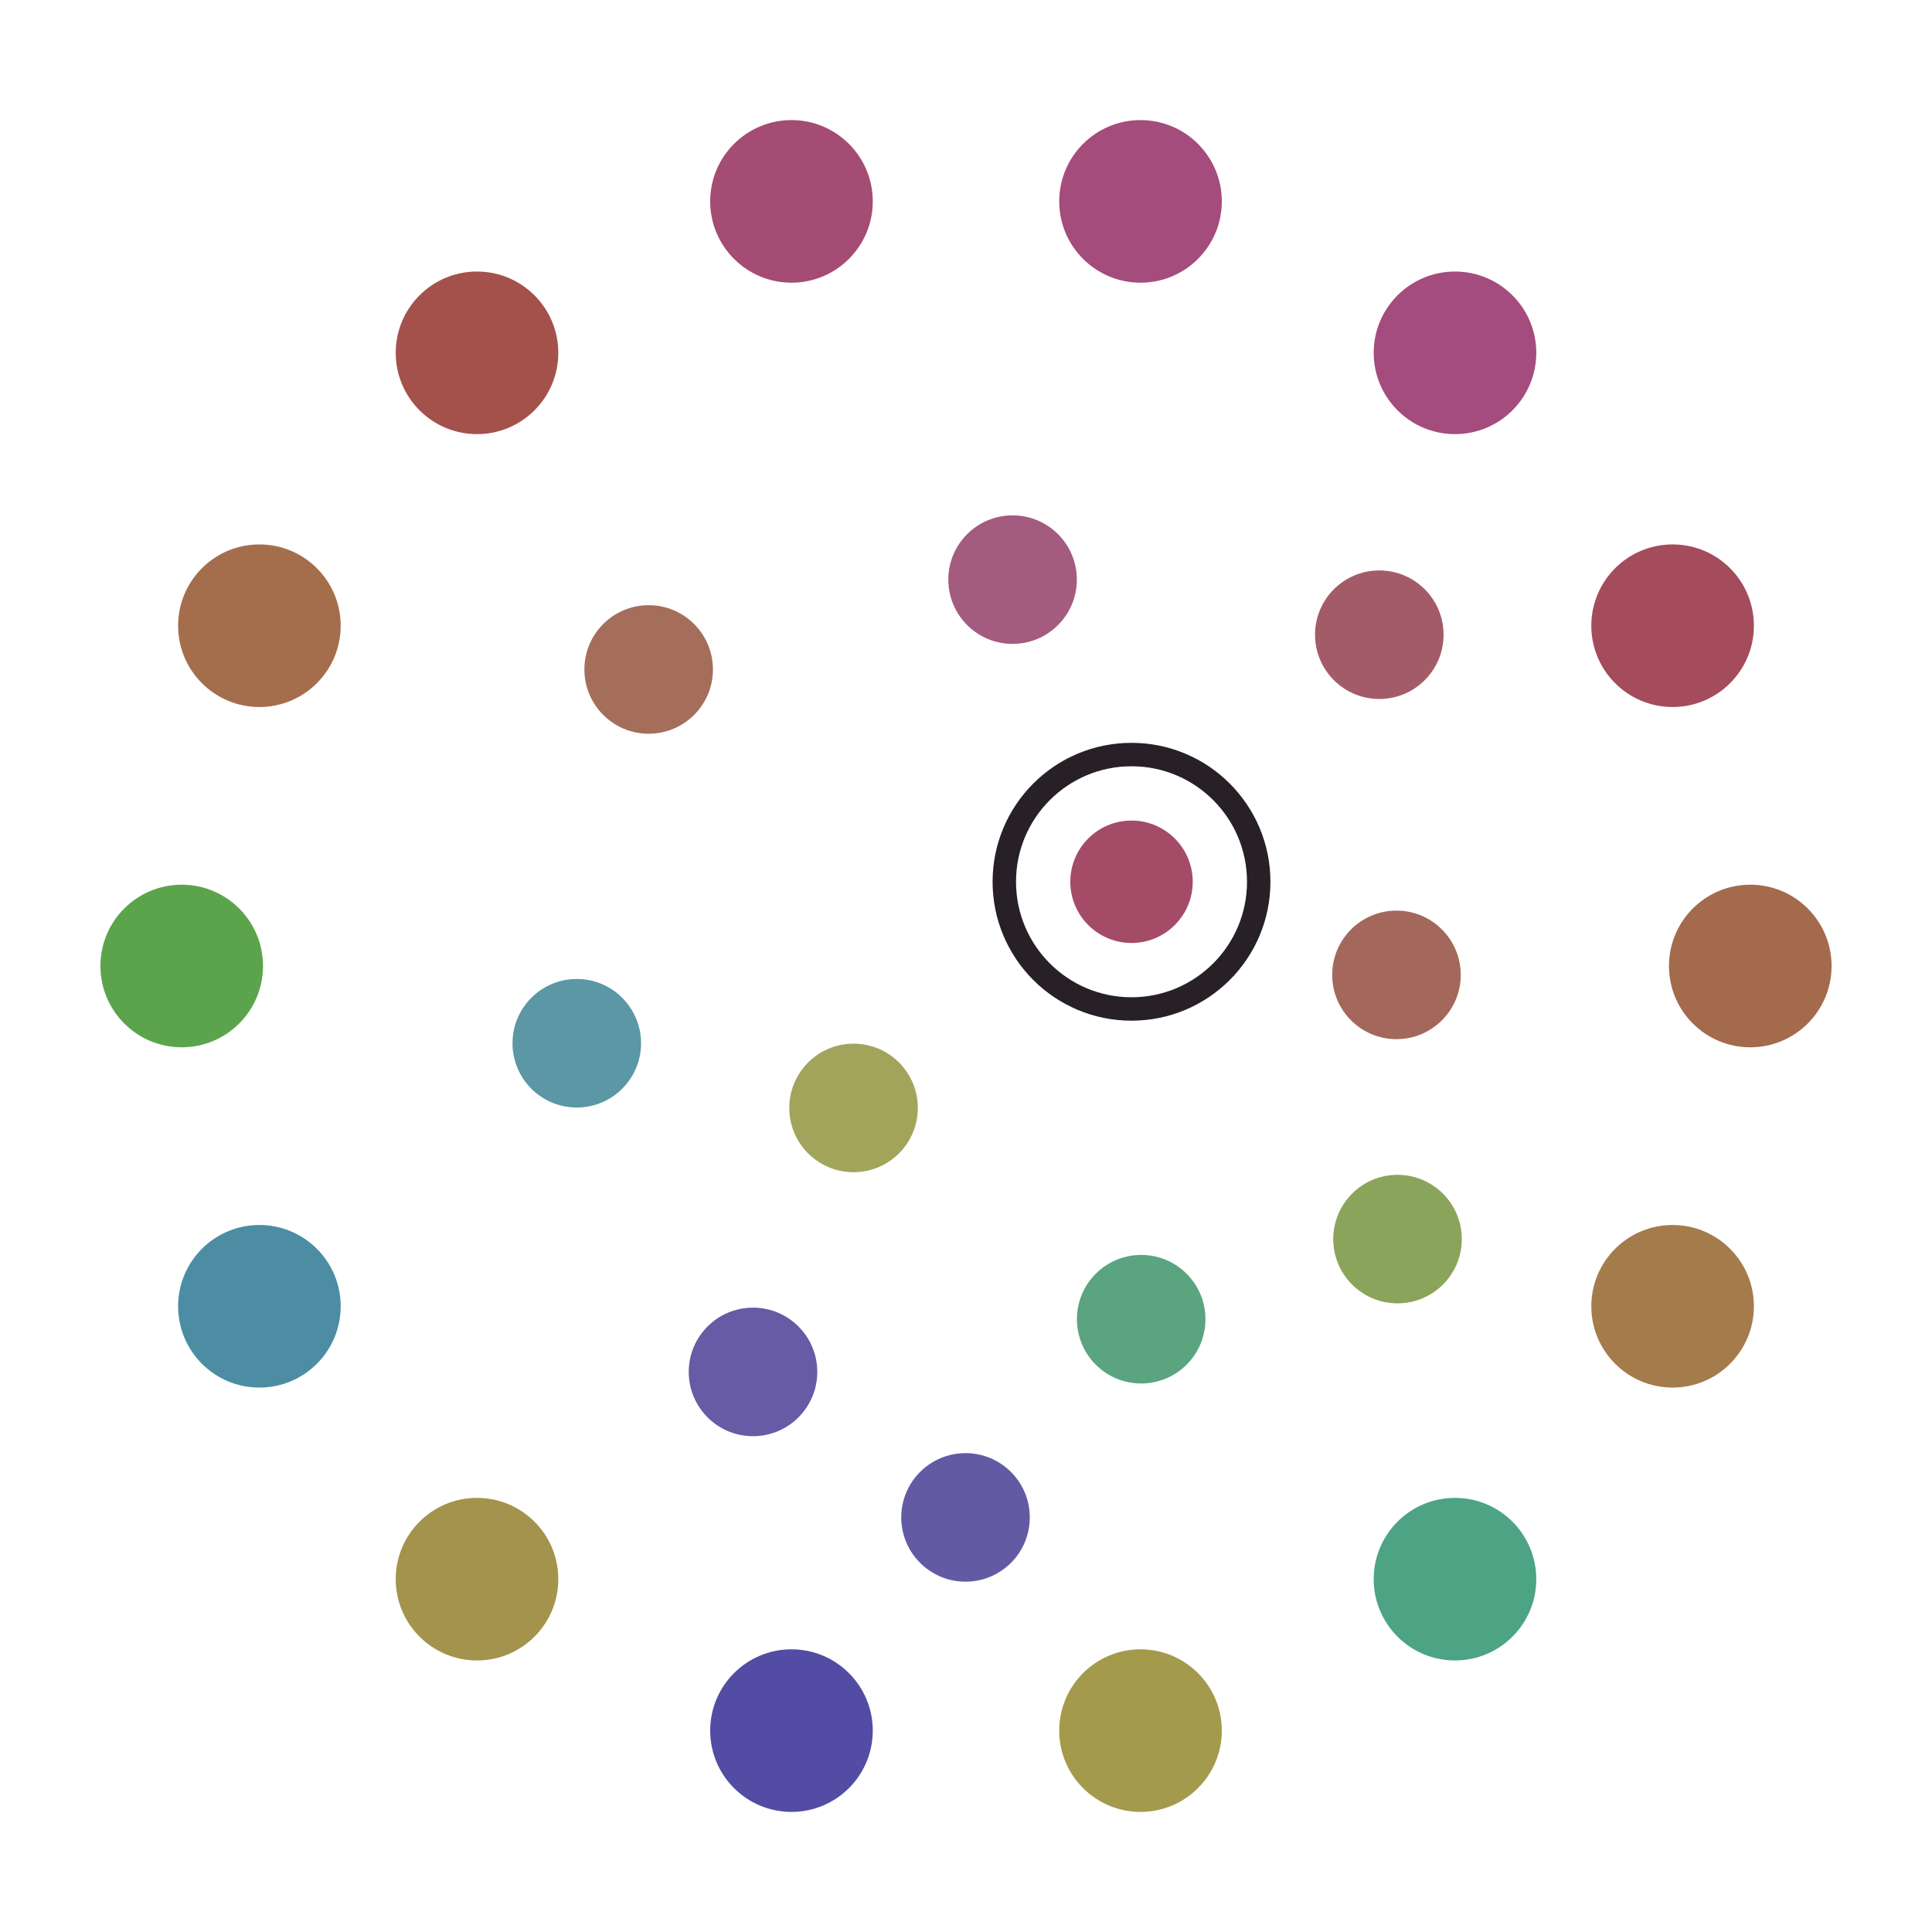
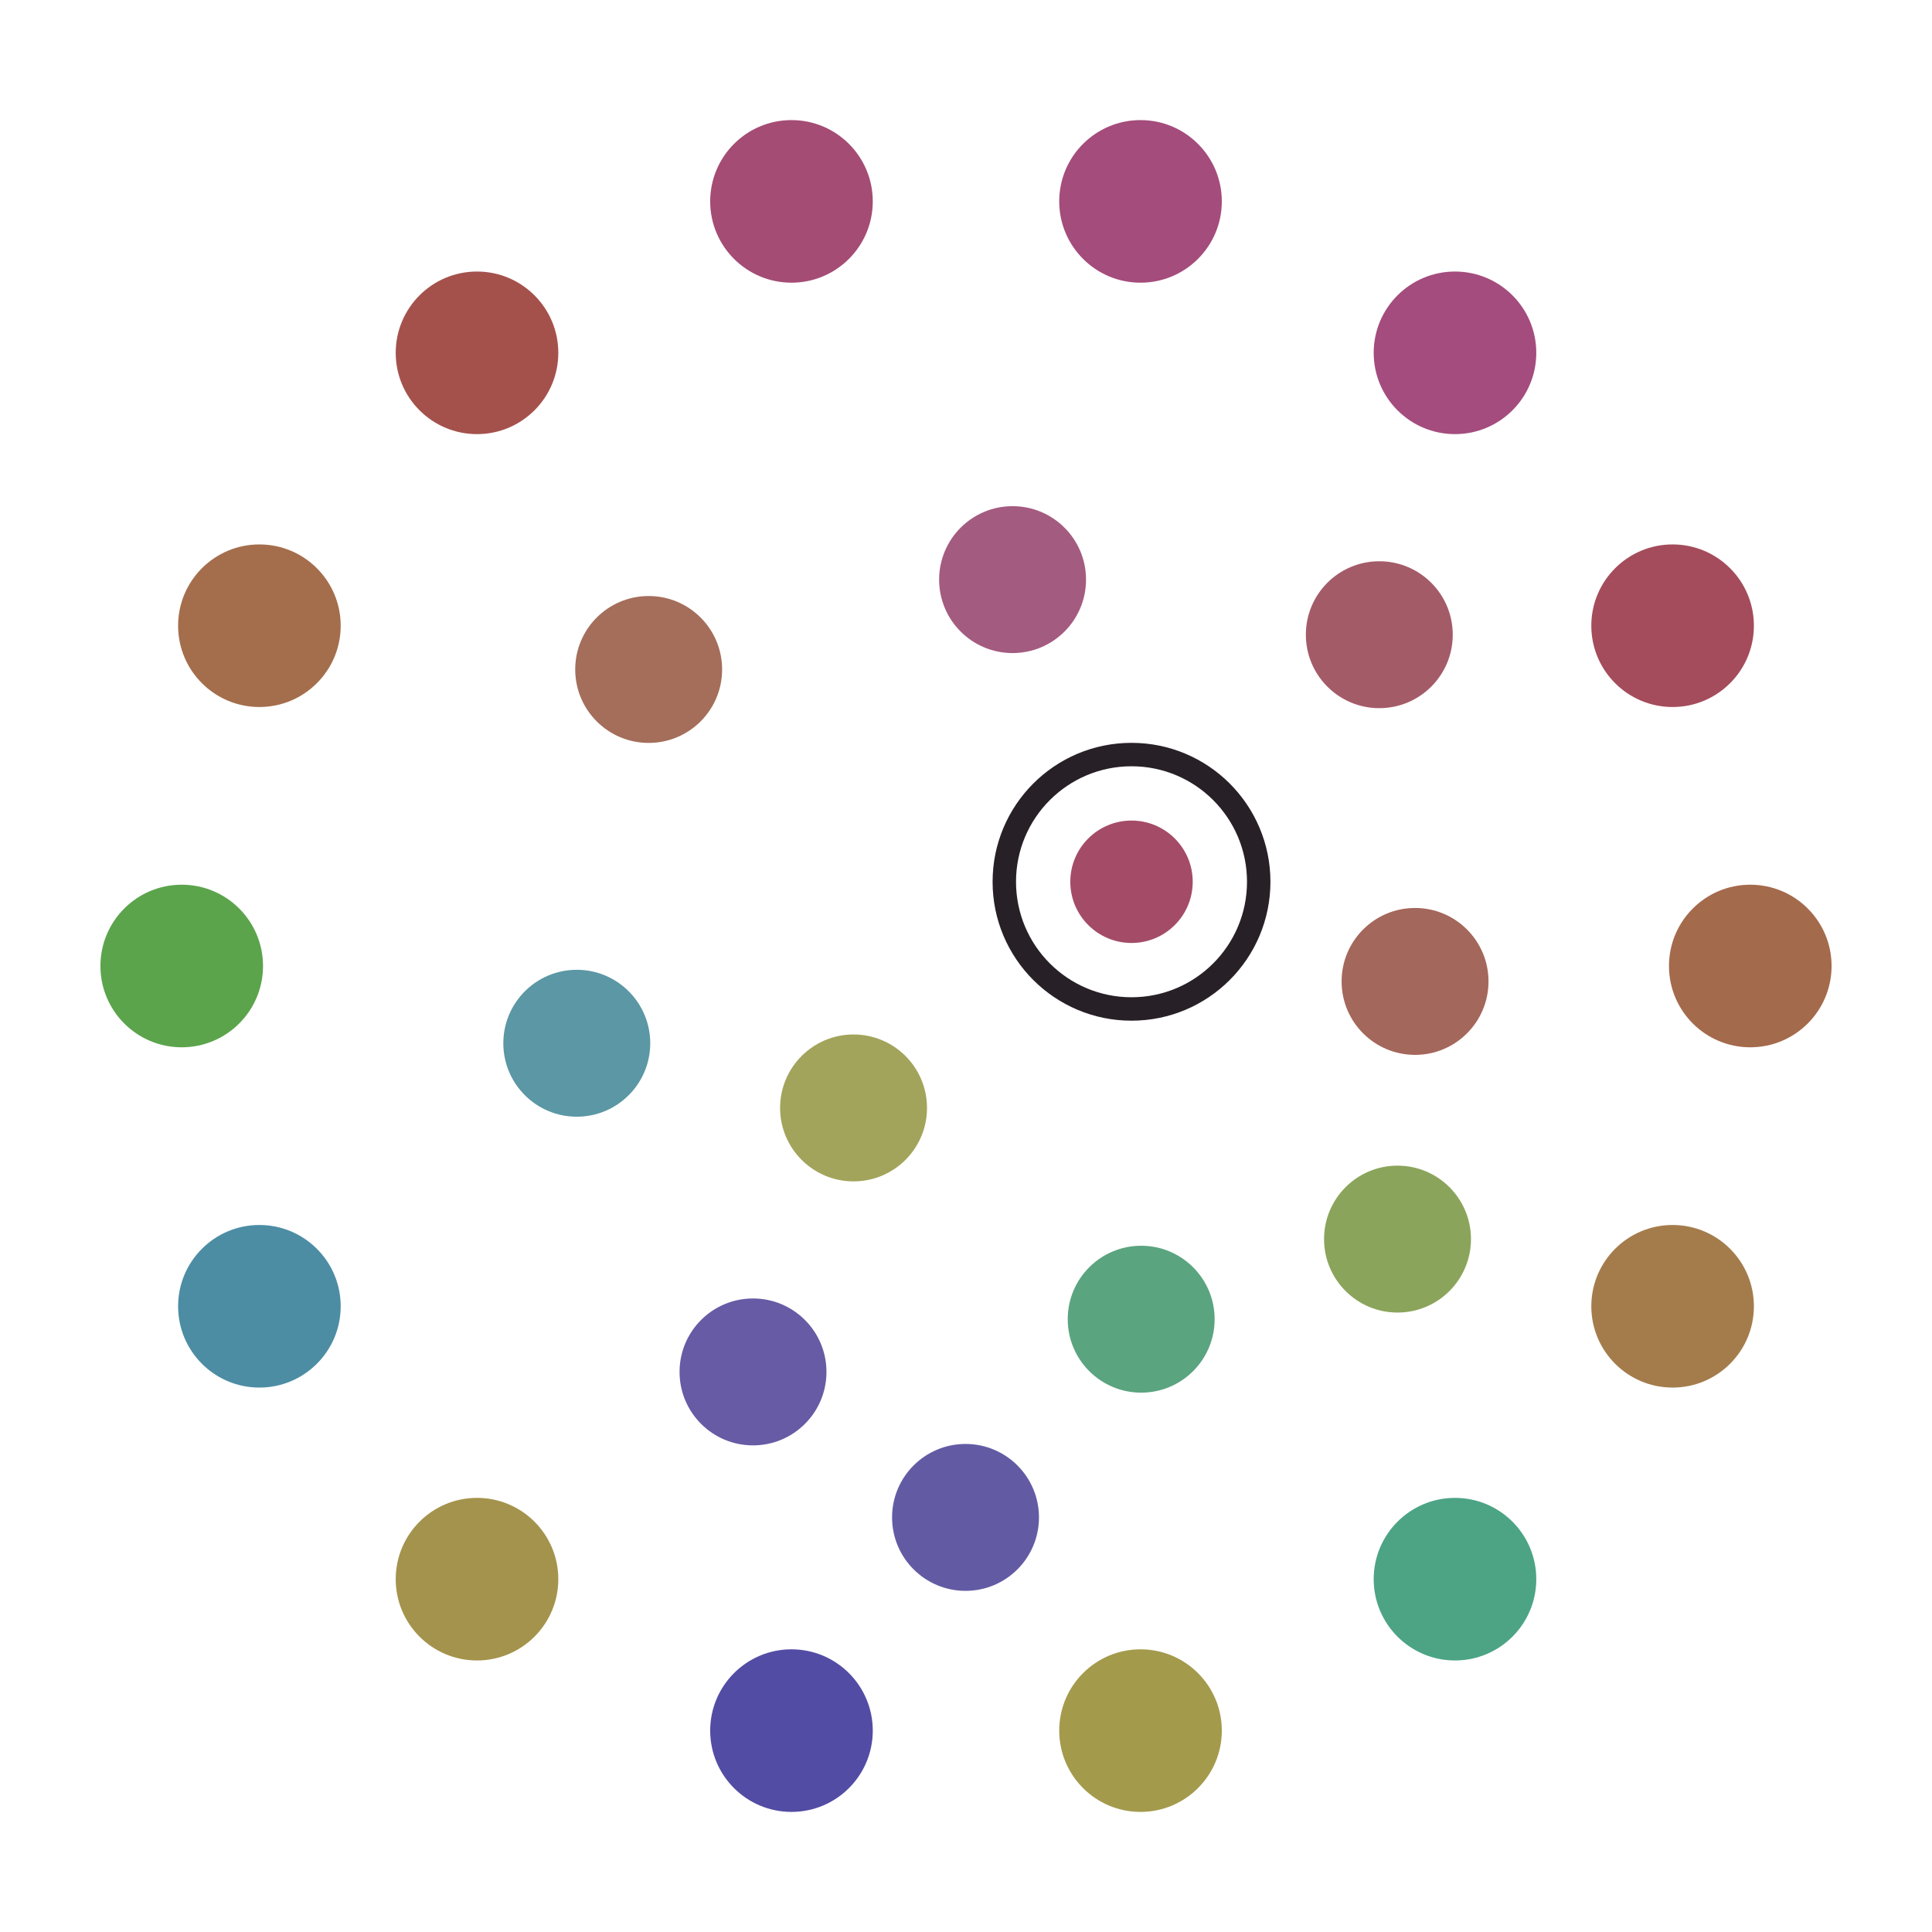
<svg xmlns="http://www.w3.org/2000/svg" viewBox="27 27 202 202" role="img" aria-label="PRISM Scent Map mark">
  <circle cx="146.247" cy="48.056" r="8.500" fill="#a44c7b" />
  <circle cx="179.126" cy="63.890" r="8.500" fill="#a44c7e" />
  <circle cx="201.879" cy="92.422" r="8.500" fill="#a44c5b" />
  <circle cx="210.000" cy="128.000" r="8.500" fill="#a46a4c" />
  <circle cx="201.879" cy="163.578" r="8.500" fill="#a47c4c" />
  <circle cx="179.126" cy="192.110" r="8.500" fill="#4ca485" />
  <circle cx="146.247" cy="207.944" r="8.500" fill="#a49a4c" />
  <circle cx="109.753" cy="207.944" r="8.500" fill="#534ca4" />
  <circle cx="76.874" cy="192.110" r="8.500" fill="#a4934c" />
  <circle cx="54.121" cy="163.578" r="8.500" fill="#4c8da4" />
  <circle cx="46.000" cy="128.000" r="8.500" fill="#5ba44c" />
  <circle cx="54.121" cy="92.422" r="8.500" fill="#a46e4c" />
  <circle cx="76.874" cy="63.890" r="8.500" fill="#a4514c" />
  <circle cx="109.753" cy="48.056" r="8.500" fill="#a44c74" />
-   <circle cx="132.870" cy="87.602" r="6.720" fill="#a45b80" />
-   <circle cx="173.008" cy="128.929" r="6.720" fill="#a4675b" />
-   <circle cx="146.316" cy="164.929" r="6.720" fill="#5ba480" />
-   <circle cx="105.731" cy="170.441" r="6.720" fill="#665ba4" />
-   <circle cx="87.305" cy="136.077" r="6.720" fill="#5b97a4" />
-   <circle cx="94.821" cy="96.996" r="6.720" fill="#a46e5b" />
-   <circle cx="116.243" cy="142.839" r="6.720" fill="#a2a45b" />
-   <circle cx="171.213" cy="93.362" r="6.720" fill="#a45b68" />
-   <circle cx="173.117" cy="156.554" r="6.720" fill="#8ba45b" />
-   <circle cx="127.950" cy="185.652" r="6.720" fill="#625ba4" />
+   <circle cx="132.870" cy="87.602" r="7.680" fill="#a45b80" />
+   <circle cx="174.951" cy="129.612" r="7.680" fill="#a4675b" />
+   <circle cx="146.316" cy="164.929" r="7.680" fill="#5ba480" />
+   <circle cx="105.731" cy="170.441" r="7.680" fill="#665ba4" />
+   <circle cx="87.305" cy="136.077" r="7.680" fill="#5b97a4" />
+   <circle cx="94.821" cy="96.996" r="7.680" fill="#a46e5b" />
+   <circle cx="116.243" cy="142.839" r="7.680" fill="#a2a45b" />
+   <circle cx="171.213" cy="93.362" r="7.680" fill="#a45b68" />
+   <circle cx="173.117" cy="156.554" r="7.680" fill="#8ba45b" />
+   <circle cx="127.950" cy="185.652" r="7.680" fill="#625ba4" />
  <circle cx="145.305" cy="119.193" r="13.3" fill="none" stroke="#282027" stroke-width="2.45" />
  <circle cx="145.305" cy="119.193" r="6.400" fill="#a44c67" />
</svg>
